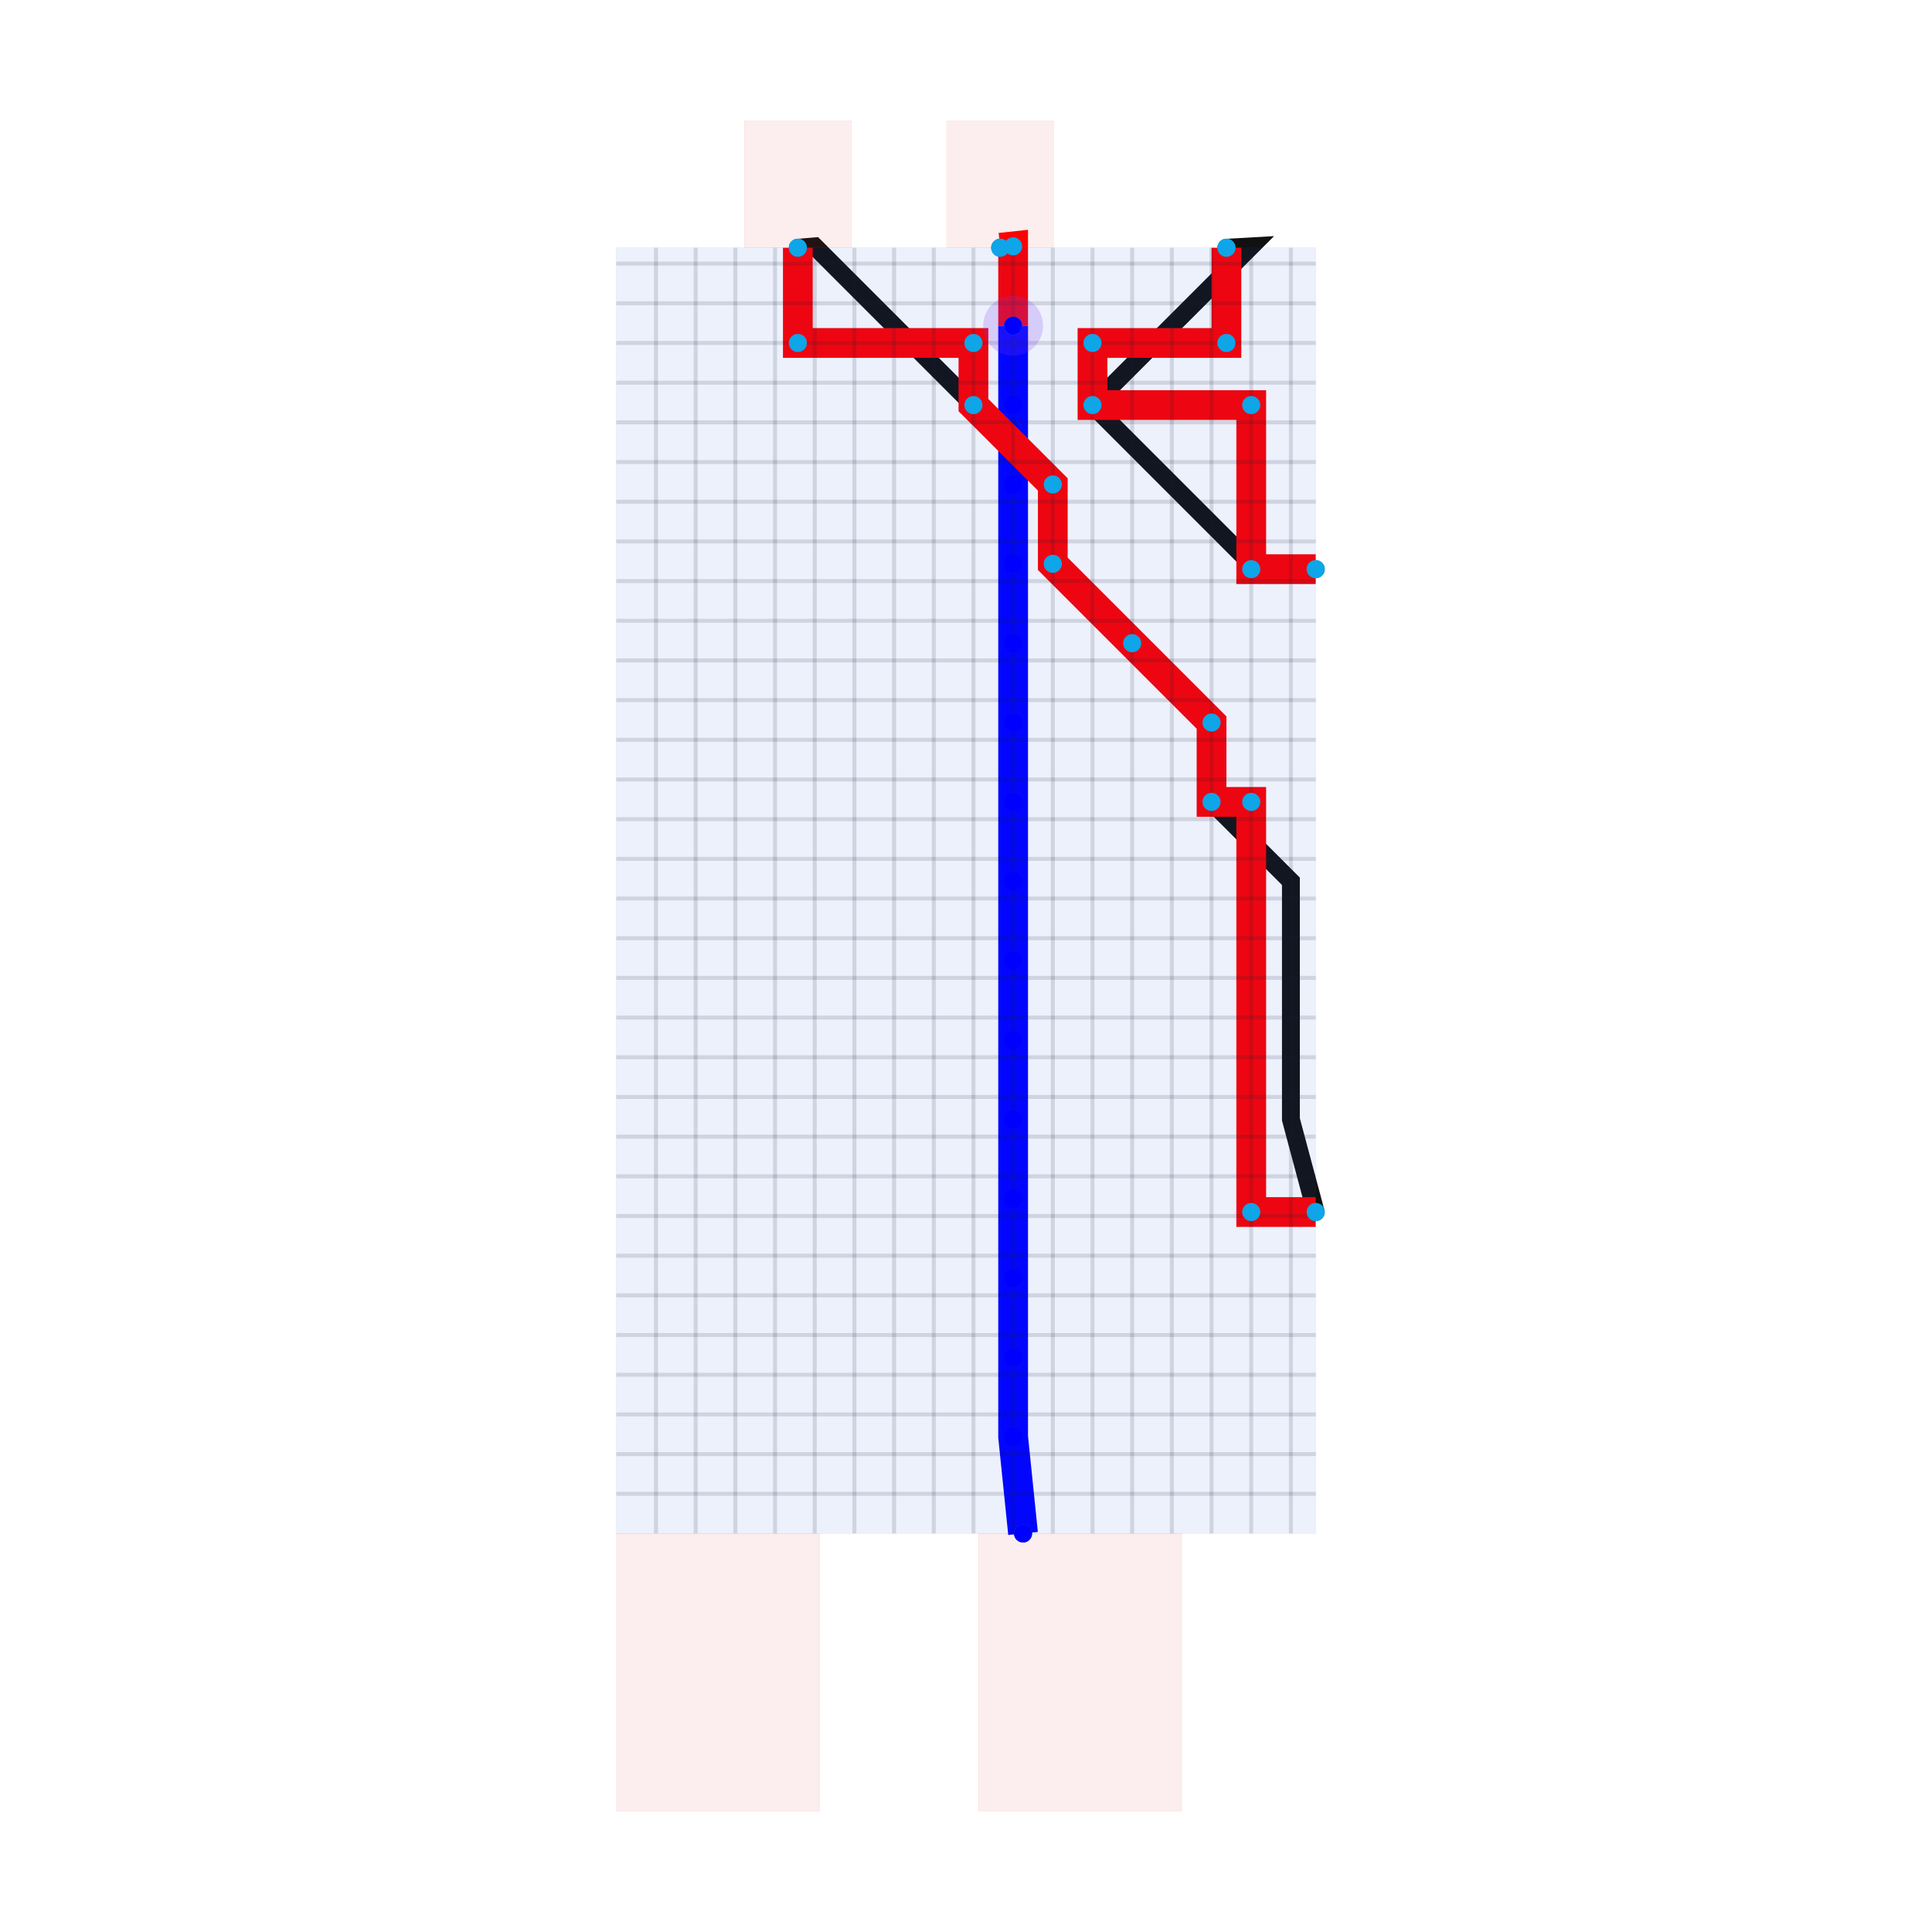
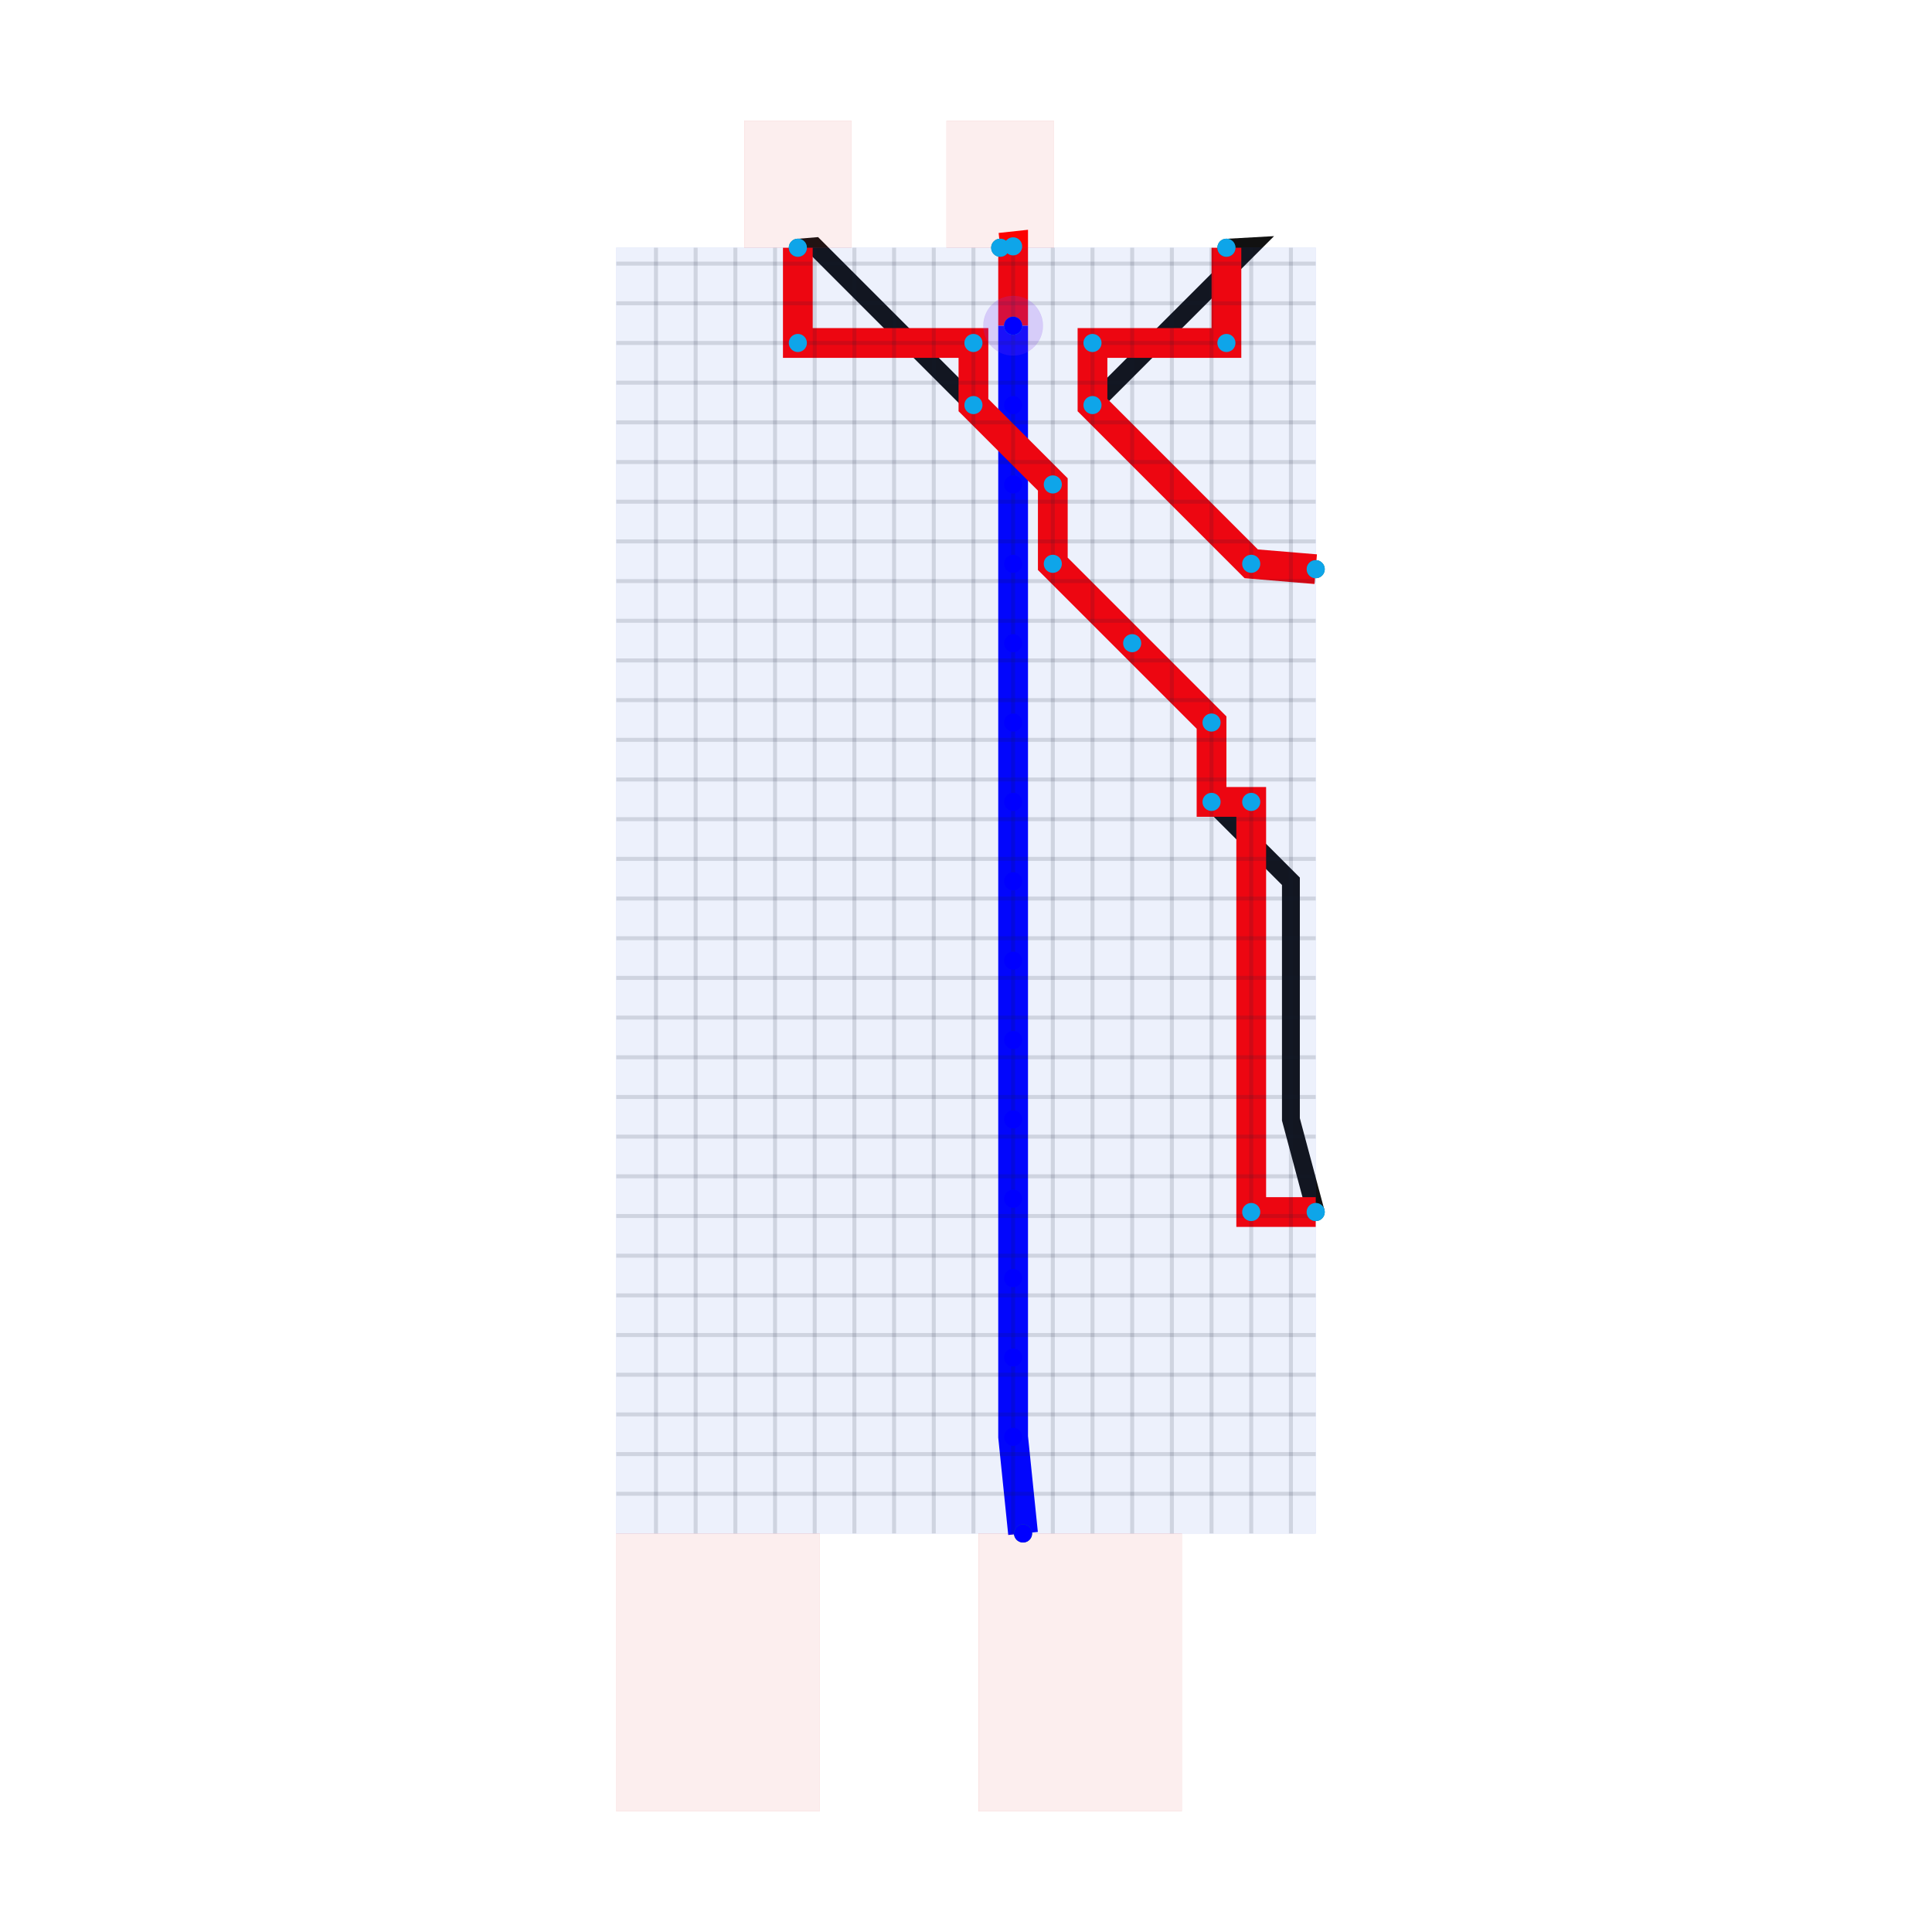
<svg xmlns="http://www.w3.org/2000/svg" width="640" height="640" viewBox="0 0 640 640">
  <rect width="100%" height="100%" fill="white" />
  <g>
    <polyline data-points="-38.86500000000001,9.993 -38.800000000000004,10 -38.800000000000004,9.6" data-type="line" data-label="original:source_net_4_mst0" points="331.338,82.066 335.61,81.606 335.61,107.897" fill="none" stroke="#111111" stroke-width="5.915" />
  </g>
  <g>
    <polyline data-points="-38.800000000000004,9.6 -38.800000000000004,9.6 -38.800000000000004,9.2 -38.800000000000004,8.799999999999999 -38.800000000000004,8.399999999999999 -38.800000000000004,7.999999999999998 -38.800000000000004,7.599999999999998 -38.800000000000004,7.1999999999999975 -38.800000000000004,6.799999999999997 -38.800000000000004,6.399999999999997 -38.800000000000004,5.9999999999999964 -38.800000000000004,5.599999999999996 -38.800000000000004,5.199999999999996 -38.800000000000004,4.799999999999995 -38.800000000000004,4.399999999999995 -38.800000000000004,3.999999999999995 -38.75000000000001,3.513" data-type="line" data-label="original:source_net_4_mst0" points="335.61,107.897 335.61,107.897 335.61,134.188 335.61,160.479 335.61,186.77 335.61,213.061 335.61,239.352 335.61,265.643 335.61,291.934 335.61,318.225 335.61,344.516 335.61,370.808 335.61,397.099 335.61,423.39 335.61,449.681 335.61,475.972 338.897,507.981" fill="none" stroke="#111111" stroke-width="5.915" />
  </g>
  <g>
    <polyline data-points="-37.72500000000001,9.993000000000002 -37.6,10 -38.4,9.2 -37.6,8.399999999999999 -37.275000000000006,8.373000000000001" data-type="line" data-label="original:source_net_4_mst2" points="406.268,82.066 414.484,81.606 361.901,134.188 414.484,186.77 435.845,188.545" fill="none" stroke="#111111" stroke-width="5.915" />
  </g>
  <g>
    <polyline data-points="-39.885000000000005,9.993 -39.800000000000004,10 -39.400000000000006,9.6 -39.00000000000001,9.2 -38.60000000000001,8.799999999999999 -38.60000000000001,8.399999999999999 -38.20000000000001,7.999999999999998 -37.80000000000001,7.599999999999998 -37.80000000000001,7.1999999999999975 -37.40000000000001,6.799999999999997 -37.40000000000001,6.399999999999997 -37.40000000000001,5.9999999999999964 -37.40000000000001,5.599999999999996 -37.275000000000006,5.133000000000001" data-type="line" data-label="original:source_net_12_mst1" points="264.296,82.066 269.883,81.606 296.174,107.897 322.465,134.188 348.756,160.479 348.756,186.77 375.047,213.061 401.338,239.352 401.338,265.643 427.629,291.934 427.629,318.225 427.629,344.516 427.629,370.808 435.845,401.502" fill="none" stroke="#111111" stroke-width="5.915" />
  </g>
  <g>
    <polyline data-points="-38.86500000000001,9.993 -38.800000000000004,10 -38.800000000000004,9.6" data-type="line" data-label="source_net_4_mst0" points="331.338,82.066 335.61,81.606 335.61,107.897" fill="none" stroke="#FF0000" stroke-width="9.859" />
  </g>
  <g>
    <polyline data-points="-38.800000000000004,9.6 -38.800000000000004,9.6 -38.800000000000004,9.2 -38.800000000000004,8.799999999999999 -38.800000000000004,8.399999999999999 -38.800000000000004,7.999999999999998 -38.800000000000004,7.599999999999998 -38.800000000000004,7.1999999999999975 -38.800000000000004,6.799999999999997 -38.800000000000004,6.399999999999997 -38.800000000000004,5.9999999999999964 -38.800000000000004,5.599999999999996 -38.800000000000004,5.199999999999996 -38.800000000000004,4.799999999999995 -38.800000000000004,4.399999999999995 -38.800000000000004,3.999999999999995 -38.75000000000001,3.513" data-type="line" data-label="source_net_4_mst0" points="335.61,107.897 335.61,107.897 335.61,134.188 335.61,160.479 335.61,186.77 335.61,213.061 335.61,239.352 335.61,265.643 335.61,291.934 335.61,318.225 335.61,344.516 335.61,370.808 335.61,397.099 335.61,423.39 335.61,449.681 335.61,475.972 338.897,507.981" fill="none" stroke="#0000FF" stroke-width="9.859" />
  </g>
  <g>
-     <polyline data-points="-37.72500000000001,9.993000000000002 -37.72500000000001,9.513 -38.4,9.513 -38.4,9.2 -37.60000000000001,9.2 -37.60000000000001,8.373000000000001 -37.275000000000006,8.373000000000001" data-type="line" data-label="source_net_4_mst2" points="406.268,82.066 406.268,113.615 361.901,113.615 361.901,134.188 414.484,134.188 414.484,188.545 435.845,188.545" fill="none" stroke="#FF0000" stroke-width="9.859" />
+     <polyline data-points="-37.72500000000001,9.993000000000002 -37.72500000000001,9.513 -38.4,9.513 -38.4,9.2 -37.6,8.399999999999999 -37.275000000000006,8.373000000000001" data-type="line" data-label="source_net_4_mst2" points="406.268,82.066 406.268,113.615 361.901,113.615 361.901,134.188 414.484,186.77 435.845,188.545" fill="none" stroke="#FF0000" stroke-width="9.859" />
  </g>
  <g>
    <polyline data-points="-39.885000000000005,9.993 -39.885000000000005,9.513 -39.00000000000001,9.513 -39.00000000000001,9.2 -38.60000000000001,8.799999999999999 -38.60000000000001,8.399999999999999 -38.20000000000001,7.999999999999998 -37.80000000000001,7.599999999999998 -37.80000000000001,7.1999999999999975 -37.60000000000001,7.1999999999999975 -37.60000000000001,5.133000000000001 -37.275000000000006,5.133000000000001" data-type="line" data-label="source_net_12_mst1" points="264.296,82.066 264.296,113.615 322.465,113.615 322.465,134.188 348.756,160.479 348.756,186.77 375.047,213.061 401.338,239.352 401.338,265.643 414.484,265.643 414.484,401.502 435.845,401.502" fill="none" stroke="#FF0000" stroke-width="9.859" />
  </g>
  <g>
    <polyline data-points="-40.60000000000001,3.513 -40.60000000000001,9.993" data-type="line" data-label="grid:v" points="217.3,507.981 217.3,82.066" fill="none" stroke="rgba(15, 23, 42, 0.14)" stroke-width="1.315" />
  </g>
  <g>
    <polyline data-points="-40.400000000000006,3.513 -40.400000000000006,9.993" data-type="line" data-label="grid:v" points="230.446,507.981 230.446,82.066" fill="none" stroke="rgba(15, 23, 42, 0.14)" stroke-width="1.315" />
  </g>
  <g>
    <polyline data-points="-40.2,3.513 -40.2,9.993" data-type="line" data-label="grid:v" points="243.592,507.981 243.592,82.066" fill="none" stroke="rgba(15, 23, 42, 0.14)" stroke-width="1.315" />
  </g>
  <g>
    <polyline data-points="-40,3.513 -40,9.993" data-type="line" data-label="grid:v" points="256.737,507.981 256.737,82.066" fill="none" stroke="rgba(15, 23, 42, 0.14)" stroke-width="1.315" />
  </g>
  <g>
    <polyline data-points="-39.8,3.513 -39.8,9.993" data-type="line" data-label="grid:v" points="269.883,507.981 269.883,82.066" fill="none" stroke="rgba(15, 23, 42, 0.14)" stroke-width="1.315" />
  </g>
  <g>
    <polyline data-points="-39.599999999999994,3.513 -39.599999999999994,9.993" data-type="line" data-label="grid:v" points="283.028,507.981 283.028,82.066" fill="none" stroke="rgba(15, 23, 42, 0.14)" stroke-width="1.315" />
  </g>
  <g>
    <polyline data-points="-39.39999999999999,3.513 -39.39999999999999,9.993" data-type="line" data-label="grid:v" points="296.174,507.981 296.174,82.066" fill="none" stroke="rgba(15, 23, 42, 0.14)" stroke-width="1.315" />
  </g>
  <g>
    <polyline data-points="-39.19999999999999,3.513 -39.19999999999999,9.993" data-type="line" data-label="grid:v" points="309.319,507.981 309.319,82.066" fill="none" stroke="rgba(15, 23, 42, 0.14)" stroke-width="1.315" />
  </g>
  <g>
    <polyline data-points="-38.999999999999986,3.513 -38.999999999999986,9.993" data-type="line" data-label="grid:v" points="322.465,507.981 322.465,82.066" fill="none" stroke="rgba(15, 23, 42, 0.14)" stroke-width="1.315" />
  </g>
  <g>
    <polyline data-points="-38.79999999999998,3.513 -38.79999999999998,9.993" data-type="line" data-label="grid:v" points="335.61,507.981 335.61,82.066" fill="none" stroke="rgba(15, 23, 42, 0.14)" stroke-width="1.315" />
  </g>
  <g>
    <polyline data-points="-38.59999999999998,3.513 -38.59999999999998,9.993" data-type="line" data-label="grid:v" points="348.756,507.981 348.756,82.066" fill="none" stroke="rgba(15, 23, 42, 0.14)" stroke-width="1.315" />
  </g>
  <g>
    <polyline data-points="-38.39999999999998,3.513 -38.39999999999998,9.993" data-type="line" data-label="grid:v" points="361.901,507.981 361.901,82.066" fill="none" stroke="rgba(15, 23, 42, 0.14)" stroke-width="1.315" />
  </g>
  <g>
    <polyline data-points="-38.199999999999974,3.513 -38.199999999999974,9.993" data-type="line" data-label="grid:v" points="375.047,507.981 375.047,82.066" fill="none" stroke="rgba(15, 23, 42, 0.14)" stroke-width="1.315" />
  </g>
  <g>
    <polyline data-points="-37.99999999999997,3.513 -37.99999999999997,9.993" data-type="line" data-label="grid:v" points="388.192,507.981 388.192,82.066" fill="none" stroke="rgba(15, 23, 42, 0.14)" stroke-width="1.315" />
  </g>
  <g>
    <polyline data-points="-37.79999999999997,3.513 -37.79999999999997,9.993" data-type="line" data-label="grid:v" points="401.338,507.981 401.338,82.066" fill="none" stroke="rgba(15, 23, 42, 0.14)" stroke-width="1.315" />
  </g>
  <g>
    <polyline data-points="-37.599999999999966,3.513 -37.599999999999966,9.993" data-type="line" data-label="grid:v" points="414.484,507.981 414.484,82.066" fill="none" stroke="rgba(15, 23, 42, 0.14)" stroke-width="1.315" />
  </g>
  <g>
    <polyline data-points="-37.39999999999996,3.513 -37.39999999999996,9.993" data-type="line" data-label="grid:v" points="427.629,507.981 427.629,82.066" fill="none" stroke="rgba(15, 23, 42, 0.14)" stroke-width="1.315" />
  </g>
  <g>
    <polyline data-points="-40.80000000000001,3.713 -37.275000000000006,3.713" data-type="line" data-label="grid:h" points="204.155,494.836 435.845,494.836" fill="none" stroke="rgba(15, 23, 42, 0.14)" stroke-width="1.315" />
  </g>
  <g>
    <polyline data-points="-40.80000000000001,3.9130000000000003 -37.275000000000006,3.9130000000000003" data-type="line" data-label="grid:h" points="204.155,481.69 435.845,481.69" fill="none" stroke="rgba(15, 23, 42, 0.14)" stroke-width="1.315" />
  </g>
  <g>
    <polyline data-points="-40.80000000000001,4.113 -37.275000000000006,4.113" data-type="line" data-label="grid:h" points="204.155,468.545 435.845,468.545" fill="none" stroke="rgba(15, 23, 42, 0.14)" stroke-width="1.315" />
  </g>
  <g>
    <polyline data-points="-40.80000000000001,4.313000000000001 -37.275000000000006,4.313000000000001" data-type="line" data-label="grid:h" points="204.155,455.399 435.845,455.399" fill="none" stroke="rgba(15, 23, 42, 0.14)" stroke-width="1.315" />
  </g>
  <g>
    <polyline data-points="-40.80000000000001,4.513000000000001 -37.275000000000006,4.513000000000001" data-type="line" data-label="grid:h" points="204.155,442.254 435.845,442.254" fill="none" stroke="rgba(15, 23, 42, 0.14)" stroke-width="1.315" />
  </g>
  <g>
    <polyline data-points="-40.80000000000001,4.713000000000001 -37.275000000000006,4.713000000000001" data-type="line" data-label="grid:h" points="204.155,429.108 435.845,429.108" fill="none" stroke="rgba(15, 23, 42, 0.14)" stroke-width="1.315" />
  </g>
  <g>
    <polyline data-points="-40.80000000000001,4.913000000000001 -37.275000000000006,4.913000000000001" data-type="line" data-label="grid:h" points="204.155,415.962 435.845,415.962" fill="none" stroke="rgba(15, 23, 42, 0.14)" stroke-width="1.315" />
  </g>
  <g>
    <polyline data-points="-40.80000000000001,5.113000000000001 -37.275000000000006,5.113000000000001" data-type="line" data-label="grid:h" points="204.155,402.817 435.845,402.817" fill="none" stroke="rgba(15, 23, 42, 0.14)" stroke-width="1.315" />
  </g>
  <g>
    <polyline data-points="-40.80000000000001,5.3130000000000015 -37.275000000000006,5.3130000000000015" data-type="line" data-label="grid:h" points="204.155,389.671 435.845,389.671" fill="none" stroke="rgba(15, 23, 42, 0.14)" stroke-width="1.315" />
  </g>
  <g>
    <polyline data-points="-40.80000000000001,5.513000000000002 -37.275000000000006,5.513000000000002" data-type="line" data-label="grid:h" points="204.155,376.526 435.845,376.526" fill="none" stroke="rgba(15, 23, 42, 0.14)" stroke-width="1.315" />
  </g>
  <g>
    <polyline data-points="-40.80000000000001,5.713000000000002 -37.275000000000006,5.713000000000002" data-type="line" data-label="grid:h" points="204.155,363.38 435.845,363.38" fill="none" stroke="rgba(15, 23, 42, 0.14)" stroke-width="1.315" />
  </g>
  <g>
    <polyline data-points="-40.80000000000001,5.913000000000002 -37.275000000000006,5.913000000000002" data-type="line" data-label="grid:h" points="204.155,350.235 435.845,350.235" fill="none" stroke="rgba(15, 23, 42, 0.14)" stroke-width="1.315" />
  </g>
  <g>
    <polyline data-points="-40.80000000000001,6.113000000000002 -37.275000000000006,6.113000000000002" data-type="line" data-label="grid:h" points="204.155,337.089 435.845,337.089" fill="none" stroke="rgba(15, 23, 42, 0.14)" stroke-width="1.315" />
  </g>
  <g>
    <polyline data-points="-40.80000000000001,6.313000000000002 -37.275000000000006,6.313000000000002" data-type="line" data-label="grid:h" points="204.155,323.944 435.845,323.944" fill="none" stroke="rgba(15, 23, 42, 0.14)" stroke-width="1.315" />
  </g>
  <g>
    <polyline data-points="-40.80000000000001,6.513000000000003 -37.275000000000006,6.513000000000003" data-type="line" data-label="grid:h" points="204.155,310.798 435.845,310.798" fill="none" stroke="rgba(15, 23, 42, 0.14)" stroke-width="1.315" />
  </g>
  <g>
    <polyline data-points="-40.80000000000001,6.713000000000003 -37.275000000000006,6.713000000000003" data-type="line" data-label="grid:h" points="204.155,297.653 435.845,297.653" fill="none" stroke="rgba(15, 23, 42, 0.14)" stroke-width="1.315" />
  </g>
  <g>
    <polyline data-points="-40.80000000000001,6.913000000000003 -37.275000000000006,6.913000000000003" data-type="line" data-label="grid:h" points="204.155,284.507 435.845,284.507" fill="none" stroke="rgba(15, 23, 42, 0.14)" stroke-width="1.315" />
  </g>
  <g>
    <polyline data-points="-40.80000000000001,7.113000000000003 -37.275000000000006,7.113000000000003" data-type="line" data-label="grid:h" points="204.155,271.362 435.845,271.362" fill="none" stroke="rgba(15, 23, 42, 0.14)" stroke-width="1.315" />
  </g>
  <g>
    <polyline data-points="-40.80000000000001,7.313000000000003 -37.275000000000006,7.313000000000003" data-type="line" data-label="grid:h" points="204.155,258.216 435.845,258.216" fill="none" stroke="rgba(15, 23, 42, 0.14)" stroke-width="1.315" />
  </g>
  <g>
    <polyline data-points="-40.80000000000001,7.5130000000000035 -37.275000000000006,7.5130000000000035" data-type="line" data-label="grid:h" points="204.155,245.07 435.845,245.07" fill="none" stroke="rgba(15, 23, 42, 0.14)" stroke-width="1.315" />
  </g>
  <g>
    <polyline data-points="-40.80000000000001,7.713000000000004 -37.275000000000006,7.713000000000004" data-type="line" data-label="grid:h" points="204.155,231.925 435.845,231.925" fill="none" stroke="rgba(15, 23, 42, 0.14)" stroke-width="1.315" />
  </g>
  <g>
    <polyline data-points="-40.80000000000001,7.913000000000004 -37.275000000000006,7.913000000000004" data-type="line" data-label="grid:h" points="204.155,218.779 435.845,218.779" fill="none" stroke="rgba(15, 23, 42, 0.14)" stroke-width="1.315" />
  </g>
  <g>
    <polyline data-points="-40.80000000000001,8.113000000000003 -37.275000000000006,8.113000000000003" data-type="line" data-label="grid:h" points="204.155,205.634 435.845,205.634" fill="none" stroke="rgba(15, 23, 42, 0.14)" stroke-width="1.315" />
  </g>
  <g>
    <polyline data-points="-40.80000000000001,8.313000000000002 -37.275000000000006,8.313000000000002" data-type="line" data-label="grid:h" points="204.155,192.488 435.845,192.488" fill="none" stroke="rgba(15, 23, 42, 0.14)" stroke-width="1.315" />
  </g>
  <g>
    <polyline data-points="-40.80000000000001,8.513000000000002 -37.275000000000006,8.513000000000002" data-type="line" data-label="grid:h" points="204.155,179.343 435.845,179.343" fill="none" stroke="rgba(15, 23, 42, 0.14)" stroke-width="1.315" />
  </g>
  <g>
    <polyline data-points="-40.80000000000001,8.713000000000001 -37.275000000000006,8.713000000000001" data-type="line" data-label="grid:h" points="204.155,166.197 435.845,166.197" fill="none" stroke="rgba(15, 23, 42, 0.14)" stroke-width="1.315" />
  </g>
  <g>
    <polyline data-points="-40.80000000000001,8.913 -37.275000000000006,8.913" data-type="line" data-label="grid:h" points="204.155,153.052 435.845,153.052" fill="none" stroke="rgba(15, 23, 42, 0.14)" stroke-width="1.315" />
  </g>
  <g>
    <polyline data-points="-40.80000000000001,9.113 -37.275000000000006,9.113" data-type="line" data-label="grid:h" points="204.155,139.906 435.845,139.906" fill="none" stroke="rgba(15, 23, 42, 0.14)" stroke-width="1.315" />
  </g>
  <g>
    <polyline data-points="-40.80000000000001,9.312999999999999 -37.275000000000006,9.312999999999999" data-type="line" data-label="grid:h" points="204.155,126.761 435.845,126.761" fill="none" stroke="rgba(15, 23, 42, 0.14)" stroke-width="1.315" />
  </g>
  <g>
    <polyline data-points="-40.80000000000001,9.512999999999998 -37.275000000000006,9.512999999999998" data-type="line" data-label="grid:h" points="204.155,113.615 435.845,113.615" fill="none" stroke="rgba(15, 23, 42, 0.14)" stroke-width="1.315" />
  </g>
  <g>
    <polyline data-points="-40.80000000000001,9.712999999999997 -37.275000000000006,9.712999999999997" data-type="line" data-label="grid:h" points="204.155,100.469 435.845,100.469" fill="none" stroke="rgba(15, 23, 42, 0.14)" stroke-width="1.315" />
  </g>
  <g>
    <polyline data-points="-40.80000000000001,9.912999999999997 -37.275000000000006,9.912999999999997" data-type="line" data-label="grid:h" points="204.155,87.324 435.845,87.324" fill="none" stroke="rgba(15, 23, 42, 0.14)" stroke-width="1.315" />
  </g>
  <g>
    <rect data-type="rect" data-label="cmn_31" data-x="-39.03750000000001" data-y="6.753" x="204.155" y="82.066" width="231.69" height="425.915" fill="rgba(29, 78, 216, 0.08)" stroke="#1d4ed8" stroke-width="0.015" />
  </g>
  <g>
    <rect data-type="rect" data-label="obstacle:rect:0" data-x="-40.2875" data-y="2.813" x="204.155" y="507.981" width="67.371" height="92.019" fill="rgba(220, 38, 38, 0.08)" stroke="#dc2626" stroke-width="0.015" />
  </g>
  <g>
    <rect data-type="rect" data-label="obstacle:rect:1" data-x="-38.865" data-y="10.313" x="313.592" y="40" width="35.493" height="42.066" fill="rgba(220, 38, 38, 0.08)" stroke="#dc2626" stroke-width="0.015" />
  </g>
  <g>
    <rect data-type="rect" data-label="obstacle:rect:2" data-x="-39.885" data-y="10.313" x="246.549" y="40" width="35.493" height="42.066" fill="rgba(220, 38, 38, 0.08)" stroke="#dc2626" stroke-width="0.015" />
  </g>
  <g>
    <rect data-type="rect" data-label="obstacle:rect:3" data-x="-38.4625" data-y="2.813" x="324.108" y="507.981" width="67.371" height="92.019" fill="rgba(220, 38, 38, 0.08)" stroke="#dc2626" stroke-width="0.015" />
  </g>
  <circle data-type="circle" data-label="" data-x="-38.800000000000004" data-y="9.6" cx="335.61" cy="107.897" r="9.859" fill="rgba(124, 58, 237, 0.2)" stroke="#7c3aed" stroke-width="0.015" />
  <g>
    <circle data-type="point" data-label="source_net_12_mst1" data-x="-39.885000000000005" data-y="9.993" cx="264.296" cy="82.066" r="3" fill="#0f766e" />
  </g>
  <g>
    <circle data-type="point" data-label="source_net_12_mst1" data-x="-37.275000000000006" data-y="5.133000000000001" cx="435.845" cy="401.502" r="3" fill="#0f766e" />
  </g>
  <g>
    <circle data-type="point" data-label="source_net_4_mst2" data-x="-37.72500000000001" data-y="9.993000000000002" cx="406.268" cy="82.066" r="3" fill="#0f766e" />
  </g>
  <g>
    <circle data-type="point" data-label="source_net_4_mst2" data-x="-37.275000000000006" data-y="8.373000000000001" cx="435.845" cy="188.545" r="3" fill="#0f766e" />
  </g>
  <g>
    <circle data-type="point" data-label="source_net_4_mst0" data-x="-38.86500000000001" data-y="9.993" cx="331.338" cy="82.066" r="3" fill="#0f766e" />
  </g>
  <g>
    <circle data-type="point" data-label="source_net_4_mst0" data-x="-38.75000000000001" data-y="3.513" cx="338.897" cy="507.981" r="3" fill="#0f766e" />
  </g>
  <g>
    <circle data-type="point" data-label="" data-x="-38.86500000000001" data-y="9.993" cx="331.338" cy="82.066" r="3" fill="#0ea5e9" />
  </g>
  <g>
    <circle data-type="point" data-label="" data-x="-38.800000000000004" data-y="10" cx="335.61" cy="81.606" r="3" fill="#0ea5e9" />
  </g>
  <g>
    <circle data-type="point" data-label="" data-x="-38.800000000000004" data-y="9.6" cx="335.61" cy="107.897" r="3" fill="#0ea5e9" />
  </g>
  <g>
    <circle data-type="point" data-label="" data-x="-38.800000000000004" data-y="9.6" cx="335.61" cy="107.897" r="3" fill="#0000FF" />
  </g>
  <g>
    <circle data-type="point" data-label="" data-x="-38.800000000000004" data-y="9.2" cx="335.61" cy="134.188" r="3" fill="#0000FF" />
  </g>
  <g>
    <circle data-type="point" data-label="" data-x="-38.800000000000004" data-y="8.799999999999999" cx="335.61" cy="160.479" r="3" fill="#0000FF" />
  </g>
  <g>
    <circle data-type="point" data-label="" data-x="-38.800000000000004" data-y="8.399999999999999" cx="335.61" cy="186.77" r="3" fill="#0000FF" />
  </g>
  <g>
    <circle data-type="point" data-label="" data-x="-38.800000000000004" data-y="7.999999999999998" cx="335.61" cy="213.061" r="3" fill="#0000FF" />
  </g>
  <g>
    <circle data-type="point" data-label="" data-x="-38.800000000000004" data-y="7.599999999999998" cx="335.61" cy="239.352" r="3" fill="#0000FF" />
  </g>
  <g>
    <circle data-type="point" data-label="" data-x="-38.800000000000004" data-y="7.1999999999999975" cx="335.61" cy="265.643" r="3" fill="#0000FF" />
  </g>
  <g>
    <circle data-type="point" data-label="" data-x="-38.800000000000004" data-y="6.799999999999997" cx="335.61" cy="291.934" r="3" fill="#0000FF" />
  </g>
  <g>
    <circle data-type="point" data-label="" data-x="-38.800000000000004" data-y="6.399999999999997" cx="335.61" cy="318.225" r="3" fill="#0000FF" />
  </g>
  <g>
    <circle data-type="point" data-label="" data-x="-38.800000000000004" data-y="5.9999999999999964" cx="335.61" cy="344.516" r="3" fill="#0000FF" />
  </g>
  <g>
    <circle data-type="point" data-label="" data-x="-38.800000000000004" data-y="5.599999999999996" cx="335.61" cy="370.808" r="3" fill="#0000FF" />
  </g>
  <g>
    <circle data-type="point" data-label="" data-x="-38.800000000000004" data-y="5.199999999999996" cx="335.61" cy="397.099" r="3" fill="#0000FF" />
  </g>
  <g>
    <circle data-type="point" data-label="" data-x="-38.800000000000004" data-y="4.799999999999995" cx="335.61" cy="423.39" r="3" fill="#0000FF" />
  </g>
  <g>
    <circle data-type="point" data-label="" data-x="-38.800000000000004" data-y="4.399999999999995" cx="335.61" cy="449.681" r="3" fill="#0000FF" />
  </g>
  <g>
    <circle data-type="point" data-label="" data-x="-38.800000000000004" data-y="3.999999999999995" cx="335.61" cy="475.972" r="3" fill="#0000FF" />
  </g>
  <g>
    <circle data-type="point" data-label="" data-x="-38.75000000000001" data-y="3.513" cx="338.897" cy="507.981" r="3" fill="#0000FF" />
  </g>
  <g>
    <circle data-type="point" data-label="" data-x="-37.72500000000001" data-y="9.993000000000002" cx="406.268" cy="82.066" r="3" fill="#0ea5e9" />
  </g>
  <g>
    <circle data-type="point" data-label="" data-x="-37.72500000000001" data-y="9.513" cx="406.268" cy="113.615" r="3" fill="#0ea5e9" />
  </g>
  <g>
    <circle data-type="point" data-label="" data-x="-38.4" data-y="9.513" cx="361.901" cy="113.615" r="3" fill="#0ea5e9" />
  </g>
  <g>
    <circle data-type="point" data-label="" data-x="-38.4" data-y="9.2" cx="361.901" cy="134.188" r="3" fill="#0ea5e9" />
  </g>
  <g>
-     <circle data-type="point" data-label="" data-x="-37.60000000000001" data-y="9.2" cx="414.484" cy="134.188" r="3" fill="#0ea5e9" />
-   </g>
-   <g>
-     <circle data-type="point" data-label="" data-x="-37.60000000000001" data-y="8.373000000000001" cx="414.484" cy="188.545" r="3" fill="#0ea5e9" />
+     <circle data-type="point" data-label="" data-x="-37.6" data-y="8.399999999999999" cx="414.484" cy="186.77" r="3" fill="#0ea5e9" />
  </g>
  <g>
    <circle data-type="point" data-label="" data-x="-37.275000000000006" data-y="8.373000000000001" cx="435.845" cy="188.545" r="3" fill="#0ea5e9" />
  </g>
  <g>
    <circle data-type="point" data-label="" data-x="-39.885000000000005" data-y="9.993" cx="264.296" cy="82.066" r="3" fill="#0ea5e9" />
  </g>
  <g>
    <circle data-type="point" data-label="" data-x="-39.885000000000005" data-y="9.513" cx="264.296" cy="113.615" r="3" fill="#0ea5e9" />
  </g>
  <g>
    <circle data-type="point" data-label="" data-x="-39.00000000000001" data-y="9.513" cx="322.465" cy="113.615" r="3" fill="#0ea5e9" />
  </g>
  <g>
    <circle data-type="point" data-label="" data-x="-39.00000000000001" data-y="9.2" cx="322.465" cy="134.188" r="3" fill="#0ea5e9" />
  </g>
  <g>
    <circle data-type="point" data-label="" data-x="-38.60000000000001" data-y="8.799999999999999" cx="348.756" cy="160.479" r="3" fill="#0ea5e9" />
  </g>
  <g>
    <circle data-type="point" data-label="" data-x="-38.60000000000001" data-y="8.399999999999999" cx="348.756" cy="186.77" r="3" fill="#0ea5e9" />
  </g>
  <g>
    <circle data-type="point" data-label="" data-x="-38.20000000000001" data-y="7.999999999999998" cx="375.047" cy="213.061" r="3" fill="#0ea5e9" />
  </g>
  <g>
    <circle data-type="point" data-label="" data-x="-37.80000000000001" data-y="7.599999999999998" cx="401.338" cy="239.352" r="3" fill="#0ea5e9" />
  </g>
  <g>
    <circle data-type="point" data-label="" data-x="-37.80000000000001" data-y="7.1999999999999975" cx="401.338" cy="265.643" r="3" fill="#0ea5e9" />
  </g>
  <g>
    <circle data-type="point" data-label="" data-x="-37.60000000000001" data-y="7.1999999999999975" cx="414.484" cy="265.643" r="3" fill="#0ea5e9" />
  </g>
  <g>
    <circle data-type="point" data-label="" data-x="-37.60000000000001" data-y="5.133000000000001" cx="414.484" cy="401.502" r="3" fill="#0ea5e9" />
  </g>
  <g>
    <circle data-type="point" data-label="" data-x="-37.275000000000006" data-y="5.133000000000001" cx="435.845" cy="401.502" r="3" fill="#0ea5e9" />
  </g>
  <g id="crosshair" style="display: none">
    <line id="crosshair-h" y1="0" y2="640" stroke="#666" stroke-width="0.5" />
    <line id="crosshair-v" x1="0" x2="640" stroke="#666" stroke-width="0.5" />
    <text id="coordinates" font-family="monospace" font-size="12" fill="#666" />
  </g>
</svg>
